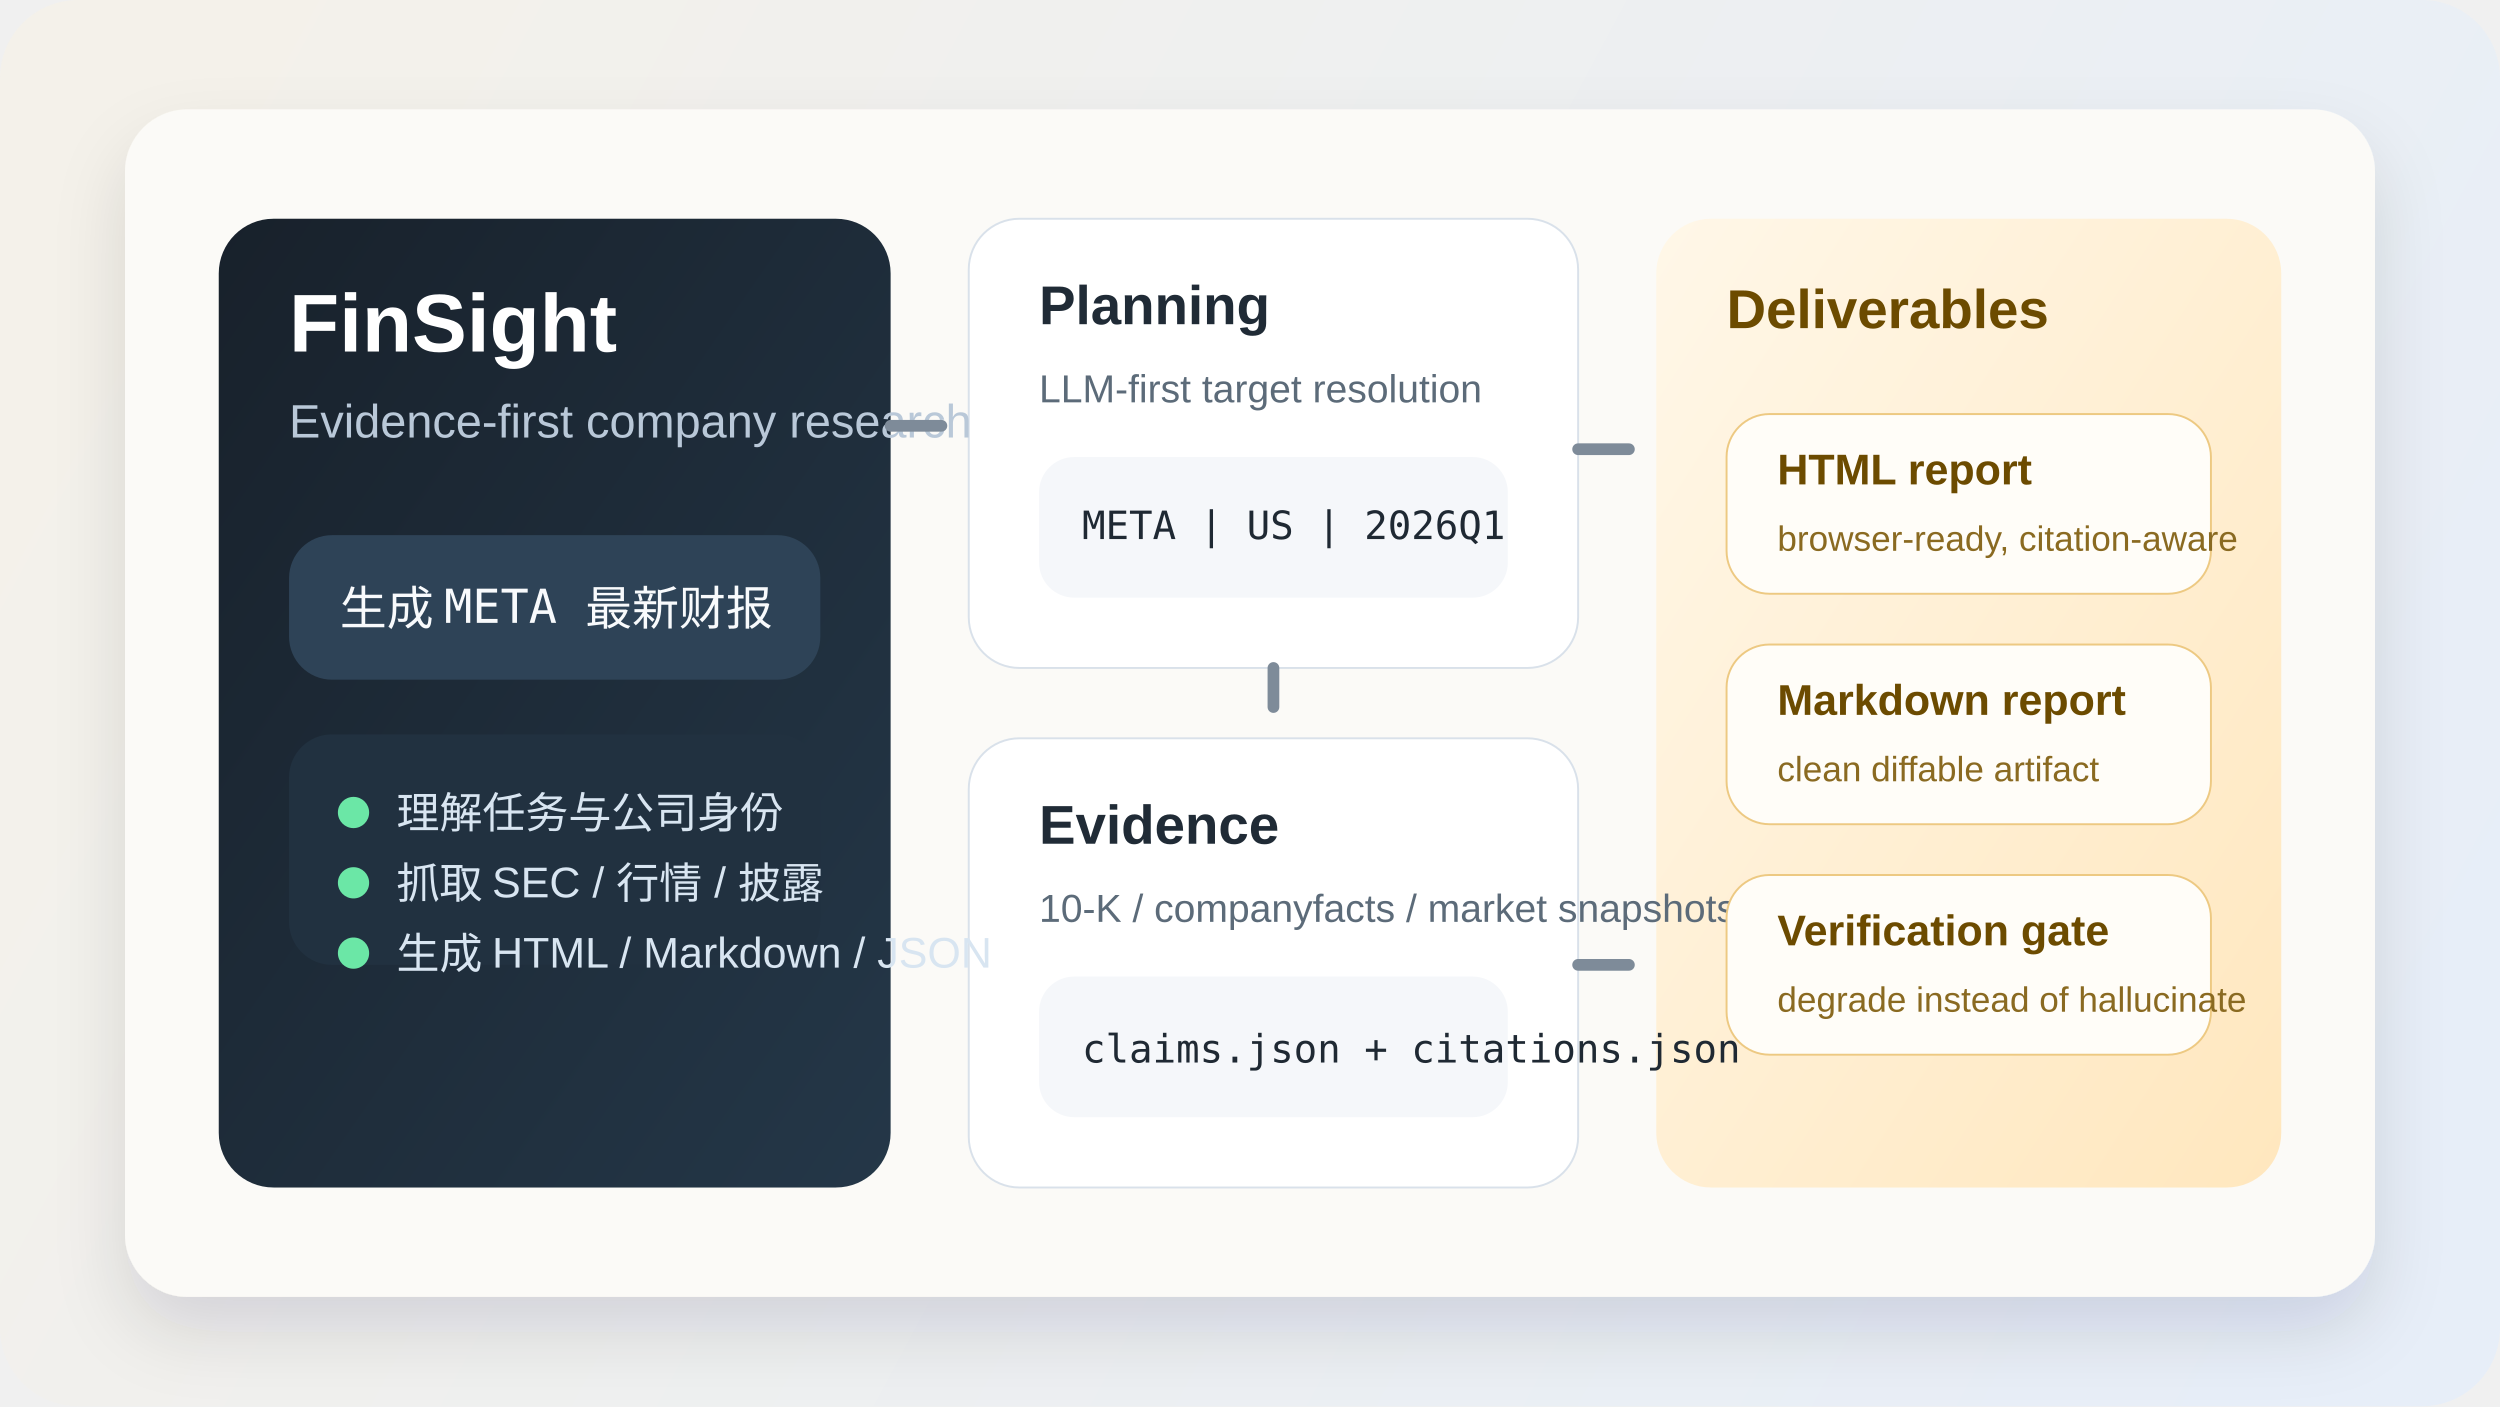
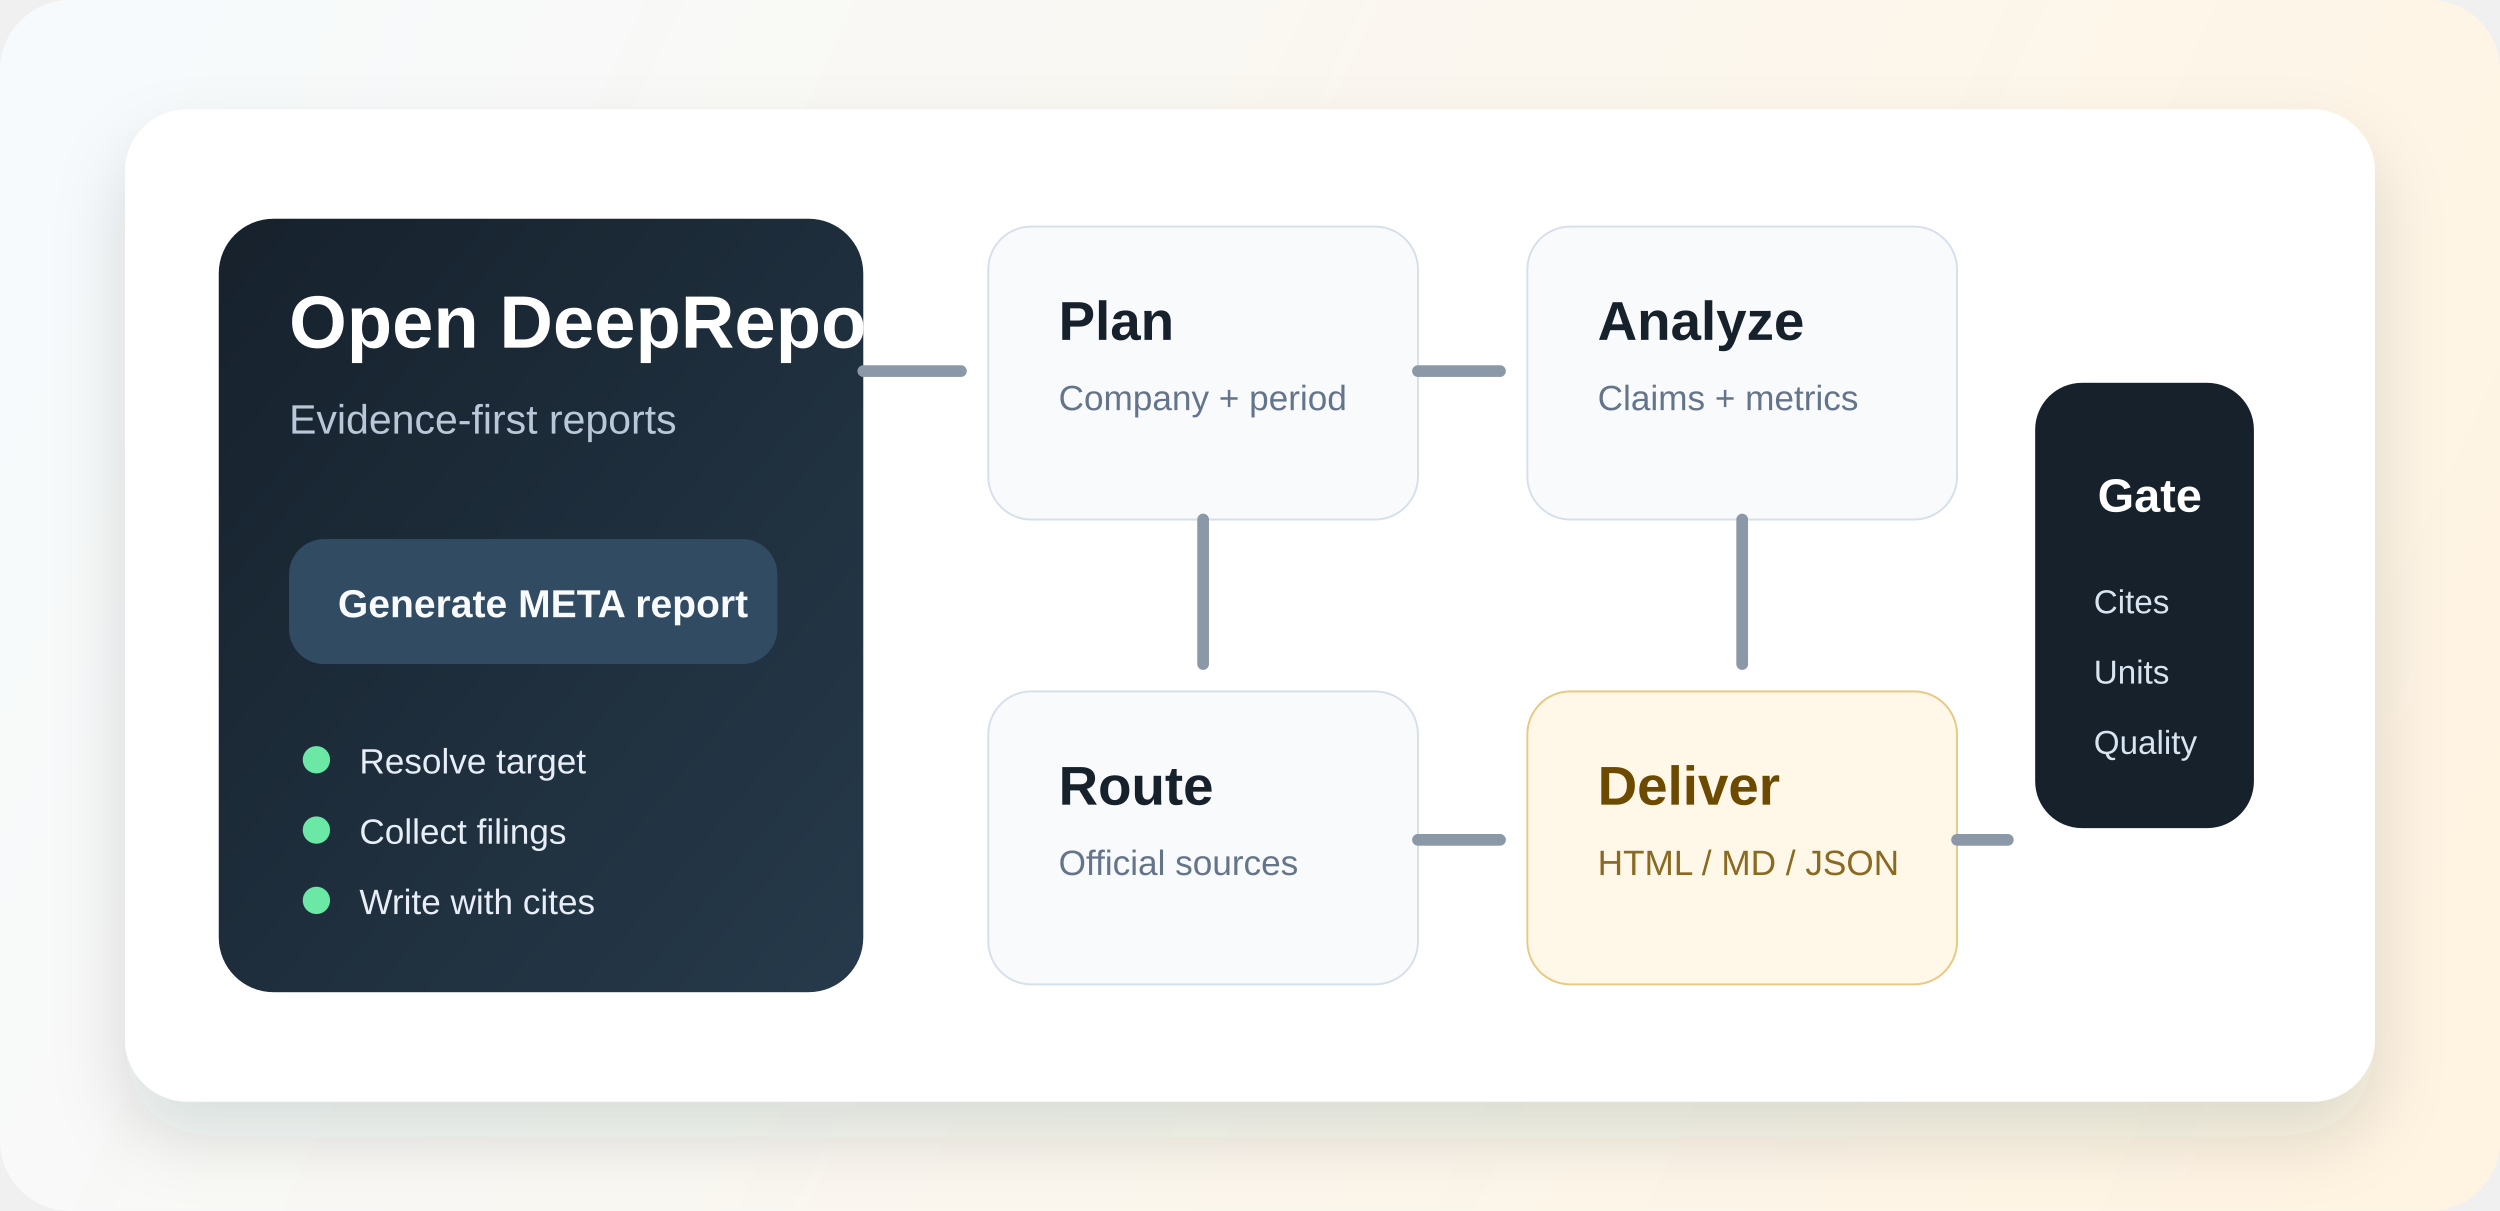
- <svg xmlns="http://www.w3.org/2000/svg" width="1280" height="720" viewBox="0 0 1280 720" fill="none">
+ <svg xmlns="http://www.w3.org/2000/svg" width="1280" height="620" viewBox="0 0 1280 620" fill="none">
  <defs>
-     <linearGradient id="bg" x1="80" y1="60" x2="1200" y2="660" gradientUnits="userSpaceOnUse">
-       <stop stop-color="#F4F1EA" />
-       <stop offset="1" stop-color="#E7EEF8" />
+     <linearGradient id="bg" x1="70" y1="40" x2="1210" y2="580" gradientUnits="userSpaceOnUse">
+       <stop stop-color="#F7FAFC" />
+       <stop offset="1" stop-color="#FFF4E2" />
    </linearGradient>
-     <linearGradient id="panelA" x1="0" y1="0" x2="1" y2="1">
-       <stop stop-color="#18212B" />
-       <stop offset="1" stop-color="#243748" />
-     </linearGradient>
-     <linearGradient id="panelB" x1="0" y1="0" x2="1" y2="1">
-       <stop stop-color="#FFF7E8" />
-       <stop offset="1" stop-color="#FFE7BE" />
+     <linearGradient id="dark" x1="0" y1="0" x2="1" y2="1">
+       <stop stop-color="#16212C" />
+       <stop offset="1" stop-color="#263A4B" />
    </linearGradient>
    <filter id="shadow" x="-20%" y="-20%" width="140%" height="140%">
-       <feDropShadow dx="0" dy="18" stdDeviation="18" flood-color="#1B2430" flood-opacity="0.12" />
+       <feDropShadow dx="0" dy="18" stdDeviation="18" flood-color="#1F2937" flood-opacity="0.14" />
    </filter>
  </defs>
-   <rect width="1280" height="720" rx="40" fill="url(#bg)" />
-   <rect x="64" y="56" width="1152" height="608" rx="32" fill="#FBFAF7" filter="url(#shadow)" />
-   <rect x="112" y="112" width="344" height="496" rx="28" fill="url(#panelA)" />
-   <rect x="496" y="112" width="312" height="230" rx="26" fill="#FFFFFF" stroke="#D9E1EA" />
-   <rect x="496" y="378" width="312" height="230" rx="26" fill="#FFFFFF" stroke="#D9E1EA" />
-   <rect x="848" y="112" width="320" height="496" rx="28" fill="url(#panelB)" />
-   <text x="148" y="180" fill="#FFFFFF" font-family="Segoe UI, Arial, sans-serif" font-size="42" font-weight="700">FinSight</text>
-   <text x="148" y="224" fill="#B9C8D8" font-family="Segoe UI, Arial, sans-serif" font-size="24">Evidence-first company research</text>
-   <rect x="148" y="274" width="272" height="74" rx="22" fill="#2E4357" />
-   <text x="174" y="320" fill="#F8FAFC" font-family="Consolas, monospace" font-size="24">生成 META 最新财报</text>
-   <rect x="148" y="376" width="272" height="118" rx="22" fill="#213140" />
-   <circle cx="181" cy="416" r="8" fill="#6BE7A6" />
-   <circle cx="181" cy="452" r="8" fill="#6BE7A6" />
-   <circle cx="181" cy="488" r="8" fill="#6BE7A6" />
-   <text x="203" y="424" fill="#D8E5F1" font-family="Segoe UI, Arial, sans-serif" font-size="22">理解任务与公司身份</text>
-   <text x="203" y="460" fill="#D8E5F1" font-family="Segoe UI, Arial, sans-serif" font-size="22">抓取 SEC / 行情 / 披露</text>
-   <text x="203" y="496" fill="#D8E5F1" font-family="Segoe UI, Arial, sans-serif" font-size="22">生成 HTML / Markdown / JSON</text>
-   <text x="532" y="166" fill="#202B36" font-family="Segoe UI, Arial, sans-serif" font-size="28" font-weight="700">Planning</text>
-   <text x="532" y="206" fill="#5C6B79" font-family="Segoe UI, Arial, sans-serif" font-size="20">LLM-first target resolution</text>
-   <rect x="532" y="234" width="240" height="72" rx="18" fill="#F5F7FA" />
-   <text x="554" y="276" fill="#1F2933" font-family="Consolas, monospace" font-size="20">META | US | 2026Q1</text>
-   <text x="532" y="432" fill="#202B36" font-family="Segoe UI, Arial, sans-serif" font-size="28" font-weight="700">Evidence</text>
-   <text x="532" y="472" fill="#5C6B79" font-family="Segoe UI, Arial, sans-serif" font-size="20">10-K / companyfacts / market snapshots</text>
-   <rect x="532" y="500" width="240" height="72" rx="18" fill="#F5F7FA" />
-   <text x="554" y="544" fill="#1F2933" font-family="Consolas, monospace" font-size="20">claims.json + citations.json</text>
-   <text x="884" y="168" fill="#6C4B00" font-family="Segoe UI, Arial, sans-serif" font-size="28" font-weight="700">Deliverables</text>
-   <rect x="884" y="212" width="248" height="92" rx="22" fill="#FFFDF8" stroke="#EDC982" />
-   <text x="910" y="248" fill="#6C4B00" font-family="Segoe UI, Arial, sans-serif" font-size="22" font-weight="700">HTML report</text>
-   <text x="910" y="282" fill="#8A6A21" font-family="Segoe UI, Arial, sans-serif" font-size="18">browser-ready, citation-aware</text>
-   <rect x="884" y="330" width="248" height="92" rx="22" fill="#FFFDF8" stroke="#EDC982" />
-   <text x="910" y="366" fill="#6C4B00" font-family="Segoe UI, Arial, sans-serif" font-size="22" font-weight="700">Markdown report</text>
-   <text x="910" y="400" fill="#8A6A21" font-family="Segoe UI, Arial, sans-serif" font-size="18">clean diffable artifact</text>
-   <rect x="884" y="448" width="248" height="92" rx="22" fill="#FFFDF8" stroke="#EDC982" />
-   <text x="910" y="484" fill="#6C4B00" font-family="Segoe UI, Arial, sans-serif" font-size="22" font-weight="700">Verification gate</text>
-   <text x="910" y="518" fill="#8A6A21" font-family="Segoe UI, Arial, sans-serif" font-size="18">degrade instead of hallucinate</text>
-   <path d="M456 218H482" stroke="#7E8B99" stroke-width="6" stroke-linecap="round" />
-   <path d="M808 230H834" stroke="#7E8B99" stroke-width="6" stroke-linecap="round" />
-   <path d="M652 342V362" stroke="#7E8B99" stroke-width="6" stroke-linecap="round" />
-   <path d="M808 494H834" stroke="#7E8B99" stroke-width="6" stroke-linecap="round" />
+   <rect width="1280" height="620" rx="36" fill="url(#bg)" />
+   <rect x="64" y="56" width="1152" height="508" rx="32" fill="#FFFFFF" filter="url(#shadow)" />
+   <rect x="112" y="112" width="330" height="396" rx="28" fill="url(#dark)" />
+   <text x="148" y="178" fill="#FFFFFF" font-family="Segoe UI, Arial, sans-serif" font-size="38" font-weight="700">Open DeepReport++</text>
+   <text x="148" y="222" fill="#B9C8D8" font-family="Segoe UI, Arial, sans-serif" font-size="21">Evidence-first reports</text>
+   <rect x="148" y="276" width="250" height="64" rx="18" fill="#314B63" />
+   <text x="173" y="316" fill="#F8FAFC" font-family="Segoe UI, Arial, sans-serif" font-size="20" font-weight="600">Generate META report</text>
+   <circle cx="162" cy="389" r="7" fill="#6BE7A6" />
+   <circle cx="162" cy="425" r="7" fill="#6BE7A6" />
+   <circle cx="162" cy="461" r="7" fill="#6BE7A6" />
+   <text x="184" y="396" fill="#E7EEF7" font-family="Segoe UI, Arial, sans-serif" font-size="18">Resolve target</text>
+   <text x="184" y="432" fill="#E7EEF7" font-family="Segoe UI, Arial, sans-serif" font-size="18">Collect filings</text>
+   <text x="184" y="468" fill="#E7EEF7" font-family="Segoe UI, Arial, sans-serif" font-size="18">Write with cites</text>
+   <rect x="506" y="116" width="220" height="150" rx="22" fill="#F8FAFC" stroke="#D6E0EA" />
+   <text x="542" y="174" fill="#16212C" font-family="Segoe UI, Arial, sans-serif" font-size="28" font-weight="700">Plan</text>
+   <text x="542" y="210" fill="#64748B" font-family="Segoe UI, Arial, sans-serif" font-size="18">Company + period</text>
+   <rect x="506" y="354" width="220" height="150" rx="22" fill="#F8FAFC" stroke="#D6E0EA" />
+   <text x="542" y="412" fill="#16212C" font-family="Segoe UI, Arial, sans-serif" font-size="28" font-weight="700">Route</text>
+   <text x="542" y="448" fill="#64748B" font-family="Segoe UI, Arial, sans-serif" font-size="18">Official sources</text>
+   <rect x="782" y="116" width="220" height="150" rx="22" fill="#F8FAFC" stroke="#D6E0EA" />
+   <text x="818" y="174" fill="#16212C" font-family="Segoe UI, Arial, sans-serif" font-size="28" font-weight="700">Analyze</text>
+   <text x="818" y="210" fill="#64748B" font-family="Segoe UI, Arial, sans-serif" font-size="18">Claims + metrics</text>
+   <rect x="782" y="354" width="220" height="150" rx="22" fill="#FFF7E8" stroke="#E8C982" />
+   <text x="818" y="412" fill="#6C4B00" font-family="Segoe UI, Arial, sans-serif" font-size="28" font-weight="700">Deliver</text>
+   <text x="818" y="448" fill="#8A6A21" font-family="Segoe UI, Arial, sans-serif" font-size="18">HTML / MD / JSON</text>
+   <path d="M442 190H492" stroke="#8B98A7" stroke-width="6" stroke-linecap="round" />
+   <path d="M616 266V340" stroke="#8B98A7" stroke-width="6" stroke-linecap="round" />
+   <path d="M726 190H768" stroke="#8B98A7" stroke-width="6" stroke-linecap="round" />
+   <path d="M892 266V340" stroke="#8B98A7" stroke-width="6" stroke-linecap="round" />
+   <path d="M726 430H768" stroke="#8B98A7" stroke-width="6" stroke-linecap="round" />
+   <rect x="1042" y="196" width="112" height="228" rx="24" fill="#16212C" />
+   <text x="1074" y="262" fill="#FFFFFF" font-family="Segoe UI, Arial, sans-serif" font-size="24" font-weight="700">Gate</text>
+   <text x="1072" y="314" fill="#D8E5F1" font-family="Segoe UI, Arial, sans-serif" font-size="17">Cites</text>
+   <text x="1072" y="350" fill="#D8E5F1" font-family="Segoe UI, Arial, sans-serif" font-size="17">Units</text>
+   <text x="1072" y="386" fill="#D8E5F1" font-family="Segoe UI, Arial, sans-serif" font-size="17">Quality</text>
+   <path d="M1002 430H1028" stroke="#8B98A7" stroke-width="6" stroke-linecap="round" />
</svg>
